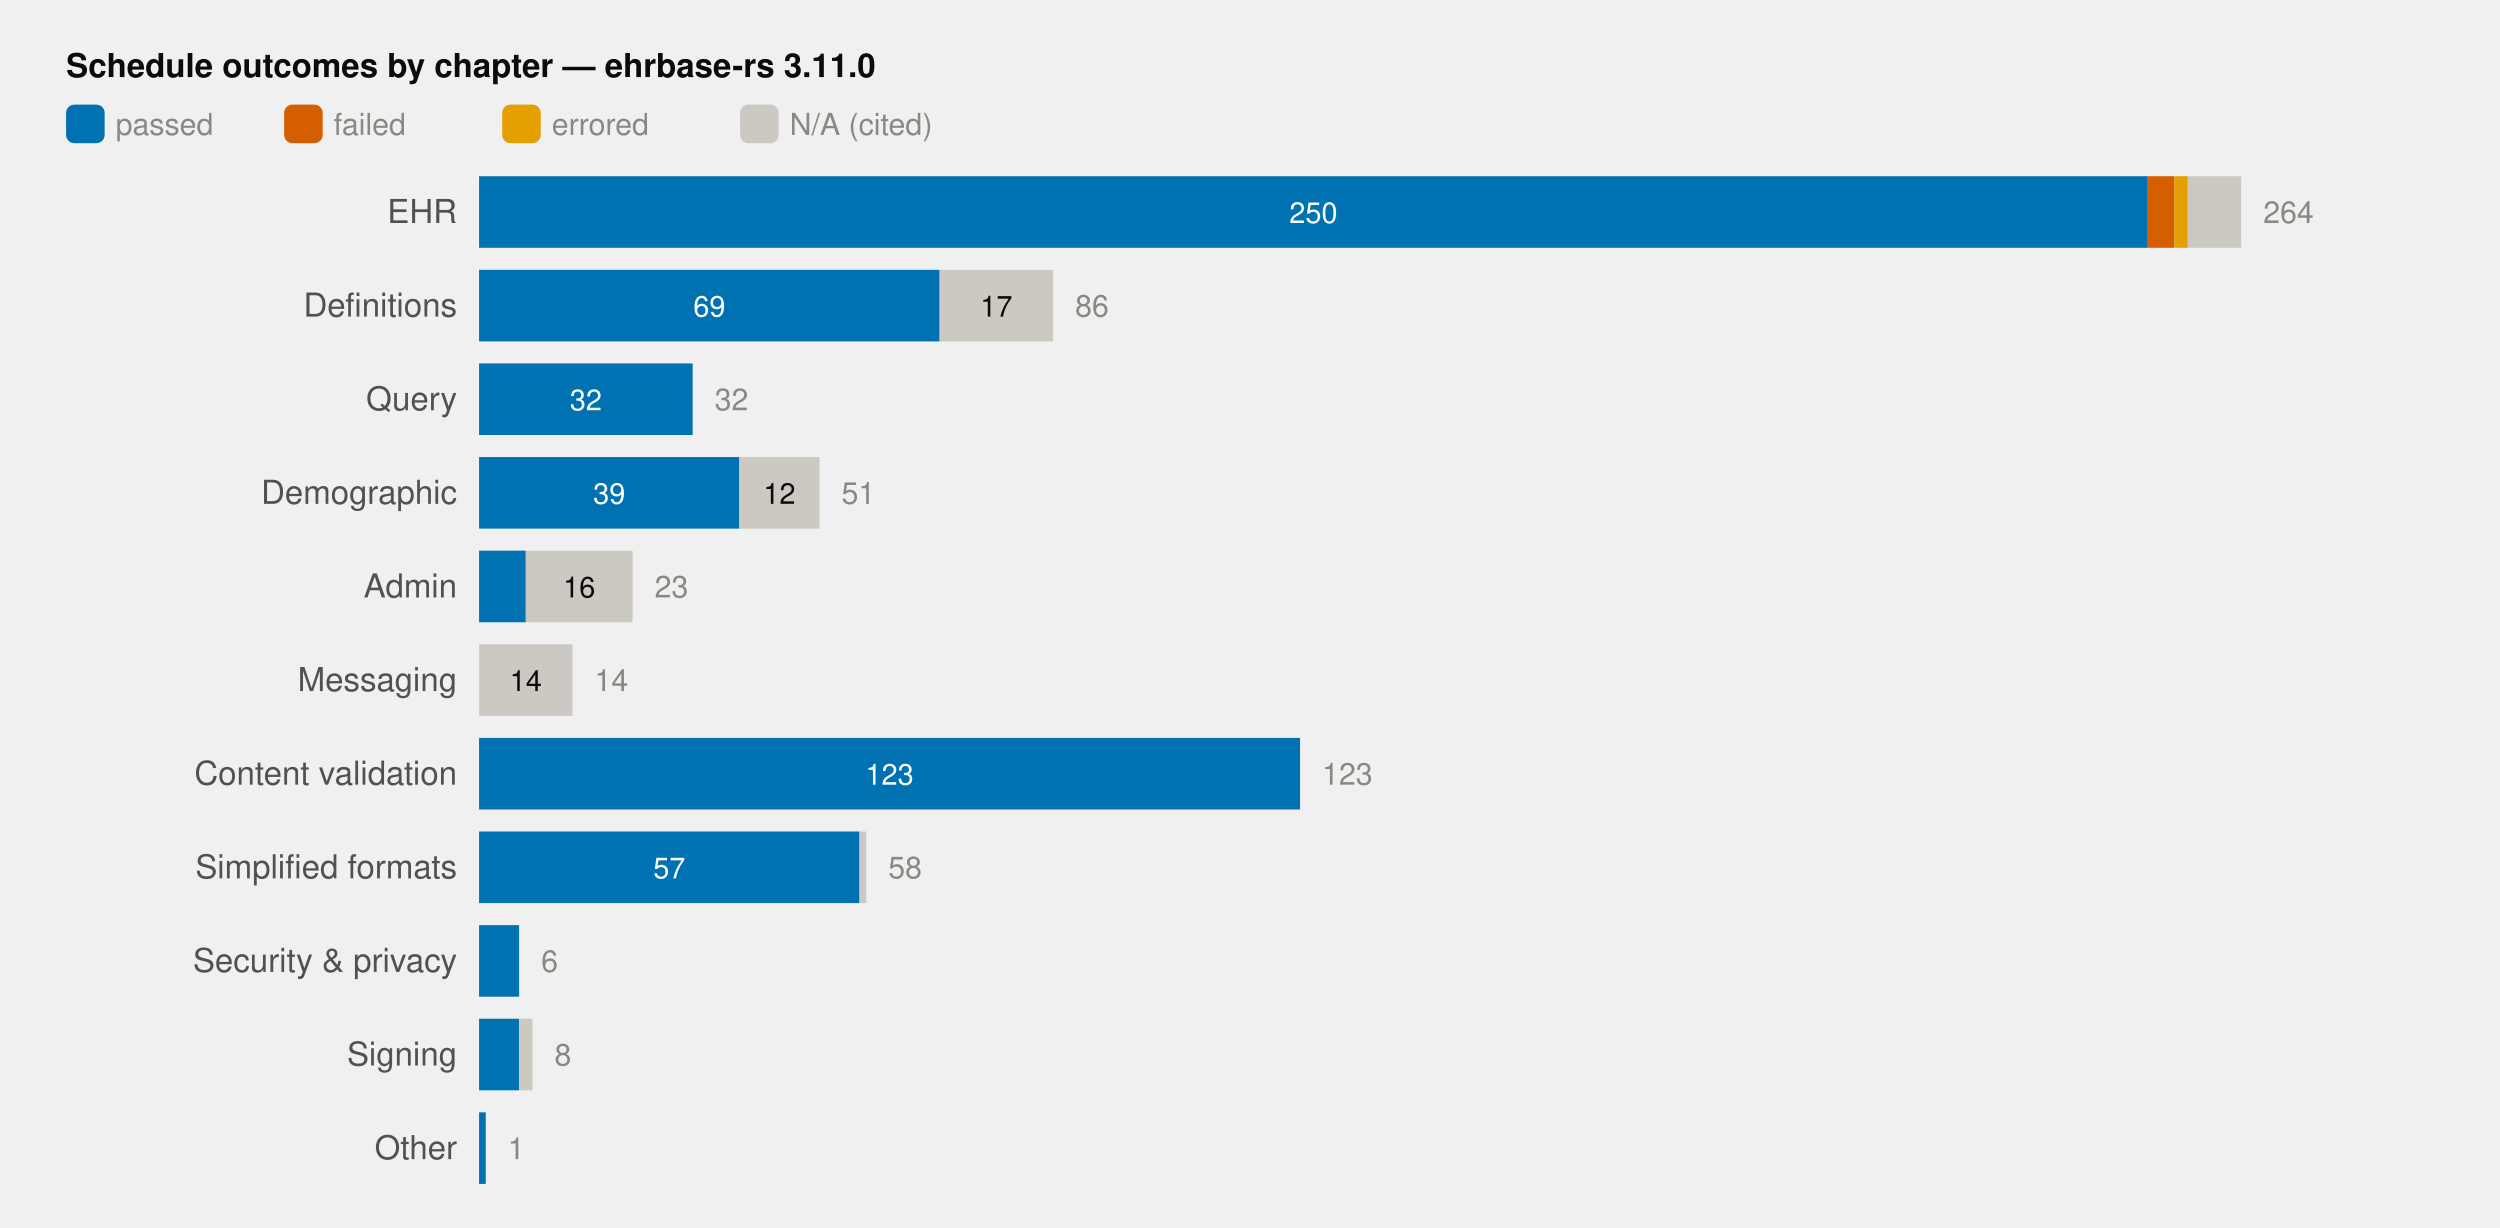
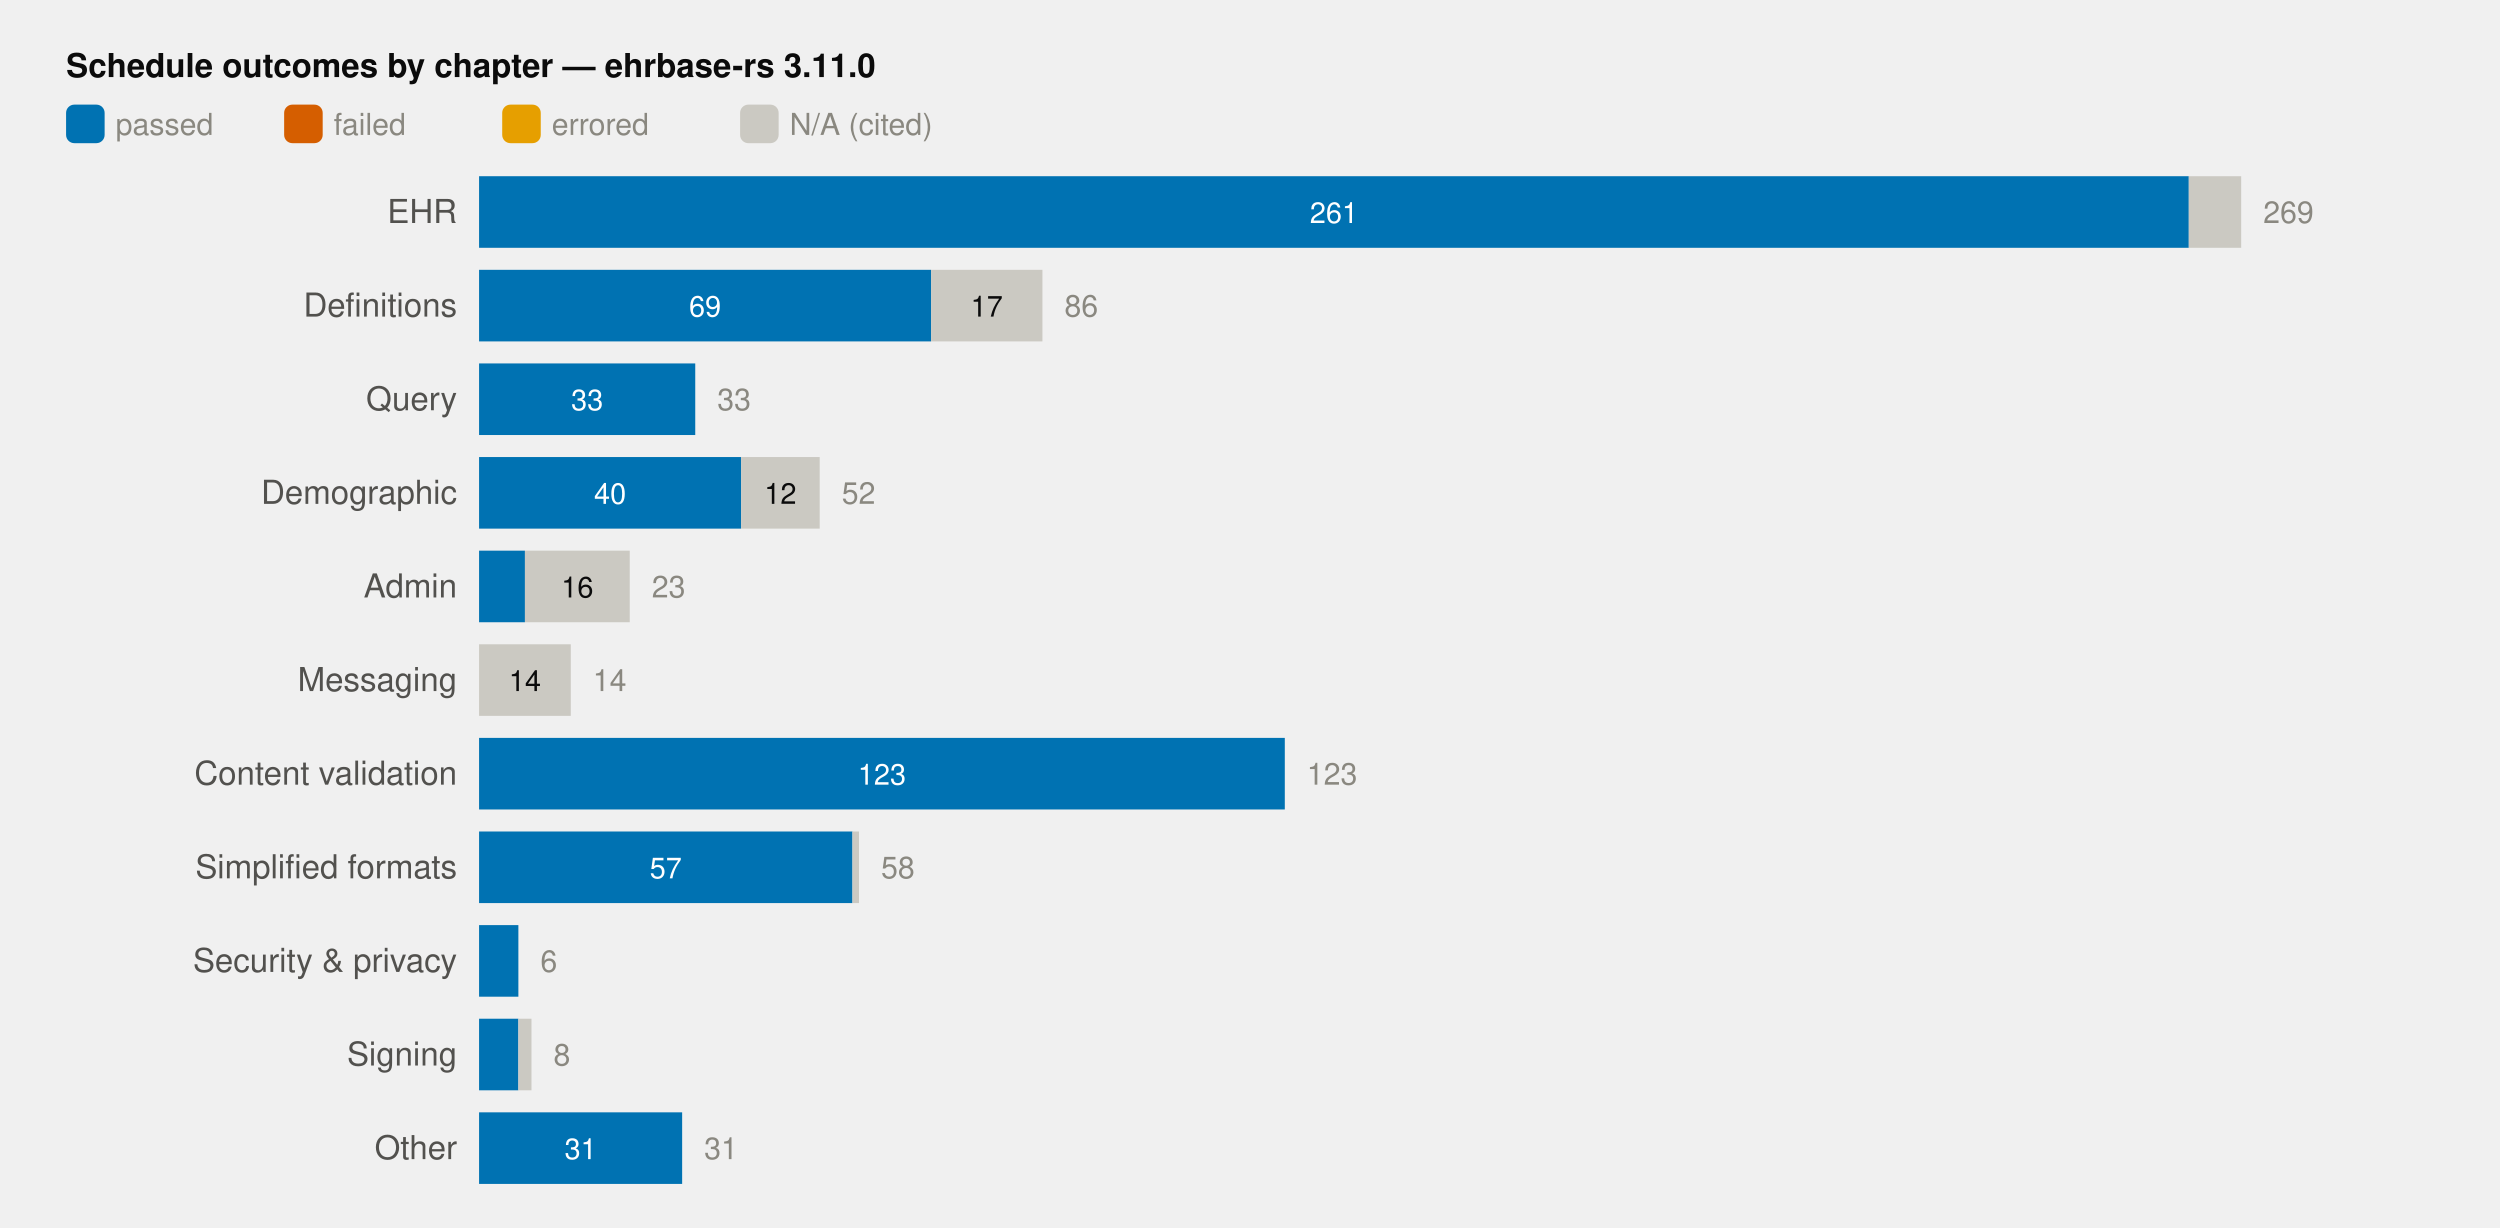
<svg xmlns="http://www.w3.org/2000/svg" viewBox="0 0 908 446" width="908" height="446" role="img">
  <style>
text { fill: #52514e; font: 12px -apple-system, 'Segoe UI', Helvetica, Arial, sans-serif; }
.title { fill: #0b0b0b; font-weight: 600; }
.muted { fill: #8a8880; font-size: 11px; }
.grid { stroke: #e4e2dd; stroke-width: 1; }
.cell-label { fill: #ffffff; font-size: 11px; }
.cell-label-dim { fill: #0b0b0b; font-size: 11px; }
.ev-passed { fill: #0072b2; }
.ev-failed { fill: #d55e00; }
.ev-not-evidenced { fill: #cbc9c2; }
.ev-unrealized { fill: #e8e6e0; }
.ev-no-cases { fill: #f4f2ec; }
.cell-required { stroke: #52514e; stroke-width: 1.2; }
.cell-optional { stroke: #cbc9c2; stroke-width: 1; stroke-dasharray: 3 2; }
.bar-passed { fill: #0072b2; }
.bar-failed { fill: #d55e00; }
.bar-errored { fill: #e69f00; }
.bar-na { fill: #cbc9c2; }
.seg-label { fill: #ffffff; font-size: 10.5px; }
.seg-label-dim { fill: #0b0b0b; font-size: 10.5px; }
@media (prefers-color-scheme: dark) {
text { fill: #c3c2b7; }
.title { fill: #ffffff; }
.muted { fill: #8f8e85; }
.grid { stroke: #3a3a38; }
.cell-label { fill: #ffffff; }
.cell-label-dim { fill: #e8e6e0; }
.ev-passed { fill: #3987e5; }
.ev-failed { fill: #e5484d; }
.ev-not-evidenced { fill: #4a4a47; }
.ev-unrealized { fill: #3a3a38; }
.ev-no-cases { fill: #2e2e2c; }
.cell-required { stroke: #c3c2b7; }
.cell-optional { stroke: #4a4a47; }
.bar-passed { fill: #3987e5; }
.bar-failed { fill: #e5484d; }
.bar-errored { fill: #d9a514; }
.bar-na { fill: #4a4a47; }
.seg-label-dim { fill: #e8e6e0; }
}
</style>
  <text x="24" y="28" class="title">Schedule outcomes by chapter — ehrbase-rs 3.11.0</text>
  <rect x="24" y="38" width="14" height="14" rx="3" class="bar-passed" />
  <text x="42" y="49" class="muted">passed</text>
  <rect x="103.2" y="38" width="14" height="14" rx="3" class="bar-failed" />
  <text x="121.2" y="49" class="muted">failed</text>
  <rect x="182.4" y="38" width="14" height="14" rx="3" class="bar-errored" />
  <text x="200.4" y="49" class="muted">errored</text>
  <rect x="268.8" y="38" width="14" height="14" rx="3" class="bar-na" />
  <text x="286.8" y="49" class="muted">N/A (cited)</text>
  <text x="166" y="81" text-anchor="end">EHR</text>
-   <rect x="174" y="64" width="606.061" height="26" class="bar-passed" />
-   <text x="477.03" y="81" class="seg-label" text-anchor="middle">250</text>
-   <rect x="780.061" y="64" width="9.697" height="26" class="bar-failed" />
-   <rect x="789.758" y="64" width="4.848" height="26" class="bar-errored" />
-   <rect x="794.606" y="64" width="19.394" height="26" class="bar-na" />
-   <text x="822" y="81" class="muted">264</text>
+   <rect x="174" y="64" width="620.967" height="26" class="bar-passed" />
+   <text x="484.483" y="81" class="seg-label" text-anchor="middle">261</text>
+   <rect x="794.967" y="64" width="19.033" height="26" class="bar-na" />
+   <text x="822" y="81" class="muted">269</text>
  <text x="166" y="115" text-anchor="end">Definitions</text>
-   <rect x="174" y="98" width="167.273" height="26" class="bar-passed" />
-   <text x="257.636" y="115" class="seg-label" text-anchor="middle">69</text>
-   <rect x="341.273" y="98" width="41.212" height="26" class="bar-na" />
-   <text x="361.879" y="115" class="seg-label-dim" text-anchor="middle">17</text>
-   <text x="390.485" y="115" class="muted">86</text>
+   <rect x="174" y="98" width="164.164" height="26" class="bar-passed" />
+   <text x="256.082" y="115" class="seg-label" text-anchor="middle">69</text>
+   <rect x="338.164" y="98" width="40.446" height="26" class="bar-na" />
+   <text x="358.387" y="115" class="seg-label-dim" text-anchor="middle">17</text>
+   <text x="386.61" y="115" class="muted">86</text>
  <text x="166" y="149" text-anchor="end">Query</text>
-   <rect x="174" y="132" width="77.576" height="26" class="bar-passed" />
-   <text x="212.788" y="149" class="seg-label" text-anchor="middle">32</text>
-   <text x="259.576" y="149" class="muted">32</text>
+   <rect x="174" y="132" width="78.513" height="26" class="bar-passed" />
+   <text x="213.257" y="149" class="seg-label" text-anchor="middle">33</text>
+   <text x="260.513" y="149" class="muted">33</text>
  <text x="166" y="183" text-anchor="end">Demographic</text>
-   <rect x="174" y="166" width="94.545" height="26" class="bar-passed" />
-   <text x="221.273" y="183" class="seg-label" text-anchor="middle">39</text>
-   <rect x="268.545" y="166" width="29.091" height="26" class="bar-na" />
-   <text x="283.091" y="183" class="seg-label-dim" text-anchor="middle">12</text>
-   <text x="305.636" y="183" class="muted">51</text>
+   <rect x="174" y="166" width="95.167" height="26" class="bar-passed" />
+   <text x="221.584" y="183" class="seg-label" text-anchor="middle">40</text>
+   <rect x="269.167" y="166" width="28.55" height="26" class="bar-na" />
+   <text x="283.442" y="183" class="seg-label-dim" text-anchor="middle">12</text>
+   <text x="305.717" y="183" class="muted">52</text>
  <text x="166" y="217" text-anchor="end">Admin</text>
-   <rect x="174" y="200" width="16.97" height="26" class="bar-passed" />
-   <rect x="190.97" y="200" width="38.788" height="26" class="bar-na" />
-   <text x="210.364" y="217" class="seg-label-dim" text-anchor="middle">16</text>
-   <text x="237.758" y="217" class="muted">23</text>
+   <rect x="174" y="200" width="16.654" height="26" class="bar-passed" />
+   <rect x="190.654" y="200" width="38.067" height="26" class="bar-na" />
+   <text x="209.688" y="217" class="seg-label-dim" text-anchor="middle">16</text>
+   <text x="236.721" y="217" class="muted">23</text>
  <text x="166" y="251" text-anchor="end">Messaging</text>
-   <rect x="174" y="234" width="33.939" height="26" class="bar-na" />
-   <text x="190.97" y="251" class="seg-label-dim" text-anchor="middle">14</text>
-   <text x="215.939" y="251" class="muted">14</text>
+   <rect x="174" y="234" width="33.309" height="26" class="bar-na" />
+   <text x="190.654" y="251" class="seg-label-dim" text-anchor="middle">14</text>
+   <text x="215.309" y="251" class="muted">14</text>
  <text x="166" y="285" text-anchor="end">Content validation</text>
-   <rect x="174" y="268" width="298.182" height="26" class="bar-passed" />
-   <text x="323.091" y="285" class="seg-label" text-anchor="middle">123</text>
-   <text x="480.182" y="285" class="muted">123</text>
+   <rect x="174" y="268" width="292.639" height="26" class="bar-passed" />
+   <text x="320.32" y="285" class="seg-label" text-anchor="middle">123</text>
+   <text x="474.639" y="285" class="muted">123</text>
  <text x="166" y="319" text-anchor="end">Simplified formats</text>
-   <rect x="174" y="302" width="138.182" height="26" class="bar-passed" />
-   <text x="243.091" y="319" class="seg-label" text-anchor="middle">57</text>
-   <rect x="312.182" y="302" width="2.424" height="26" class="bar-na" />
-   <text x="322.606" y="319" class="muted">58</text>
+   <rect x="174" y="302" width="135.613" height="26" class="bar-passed" />
+   <text x="241.807" y="319" class="seg-label" text-anchor="middle">57</text>
+   <rect x="309.613" y="302" width="2.379" height="26" class="bar-na" />
+   <text x="319.993" y="319" class="muted">58</text>
  <text x="166" y="353" text-anchor="end">Security &amp; privacy</text>
-   <rect x="174" y="336" width="14.545" height="26" class="bar-passed" />
-   <text x="196.545" y="353" class="muted">6</text>
+   <rect x="174" y="336" width="14.275" height="26" class="bar-passed" />
+   <text x="196.275" y="353" class="muted">6</text>
  <text x="166" y="387" text-anchor="end">Signing</text>
-   <rect x="174" y="370" width="14.545" height="26" class="bar-passed" />
-   <rect x="188.545" y="370" width="4.848" height="26" class="bar-na" />
-   <text x="201.394" y="387" class="muted">8</text>
+   <rect x="174" y="370" width="14.275" height="26" class="bar-passed" />
+   <rect x="188.275" y="370" width="4.758" height="26" class="bar-na" />
+   <text x="201.033" y="387" class="muted">8</text>
  <text x="166" y="421" text-anchor="end">Other</text>
-   <rect x="174" y="404" width="2.424" height="26" class="bar-passed" />
-   <text x="184.424" y="421" class="muted">1</text>
+   <rect x="174" y="404" width="73.755" height="26" class="bar-passed" />
+   <text x="210.877" y="421" class="seg-label" text-anchor="middle">31</text>
+   <text x="255.755" y="421" class="muted">31</text>
</svg>
